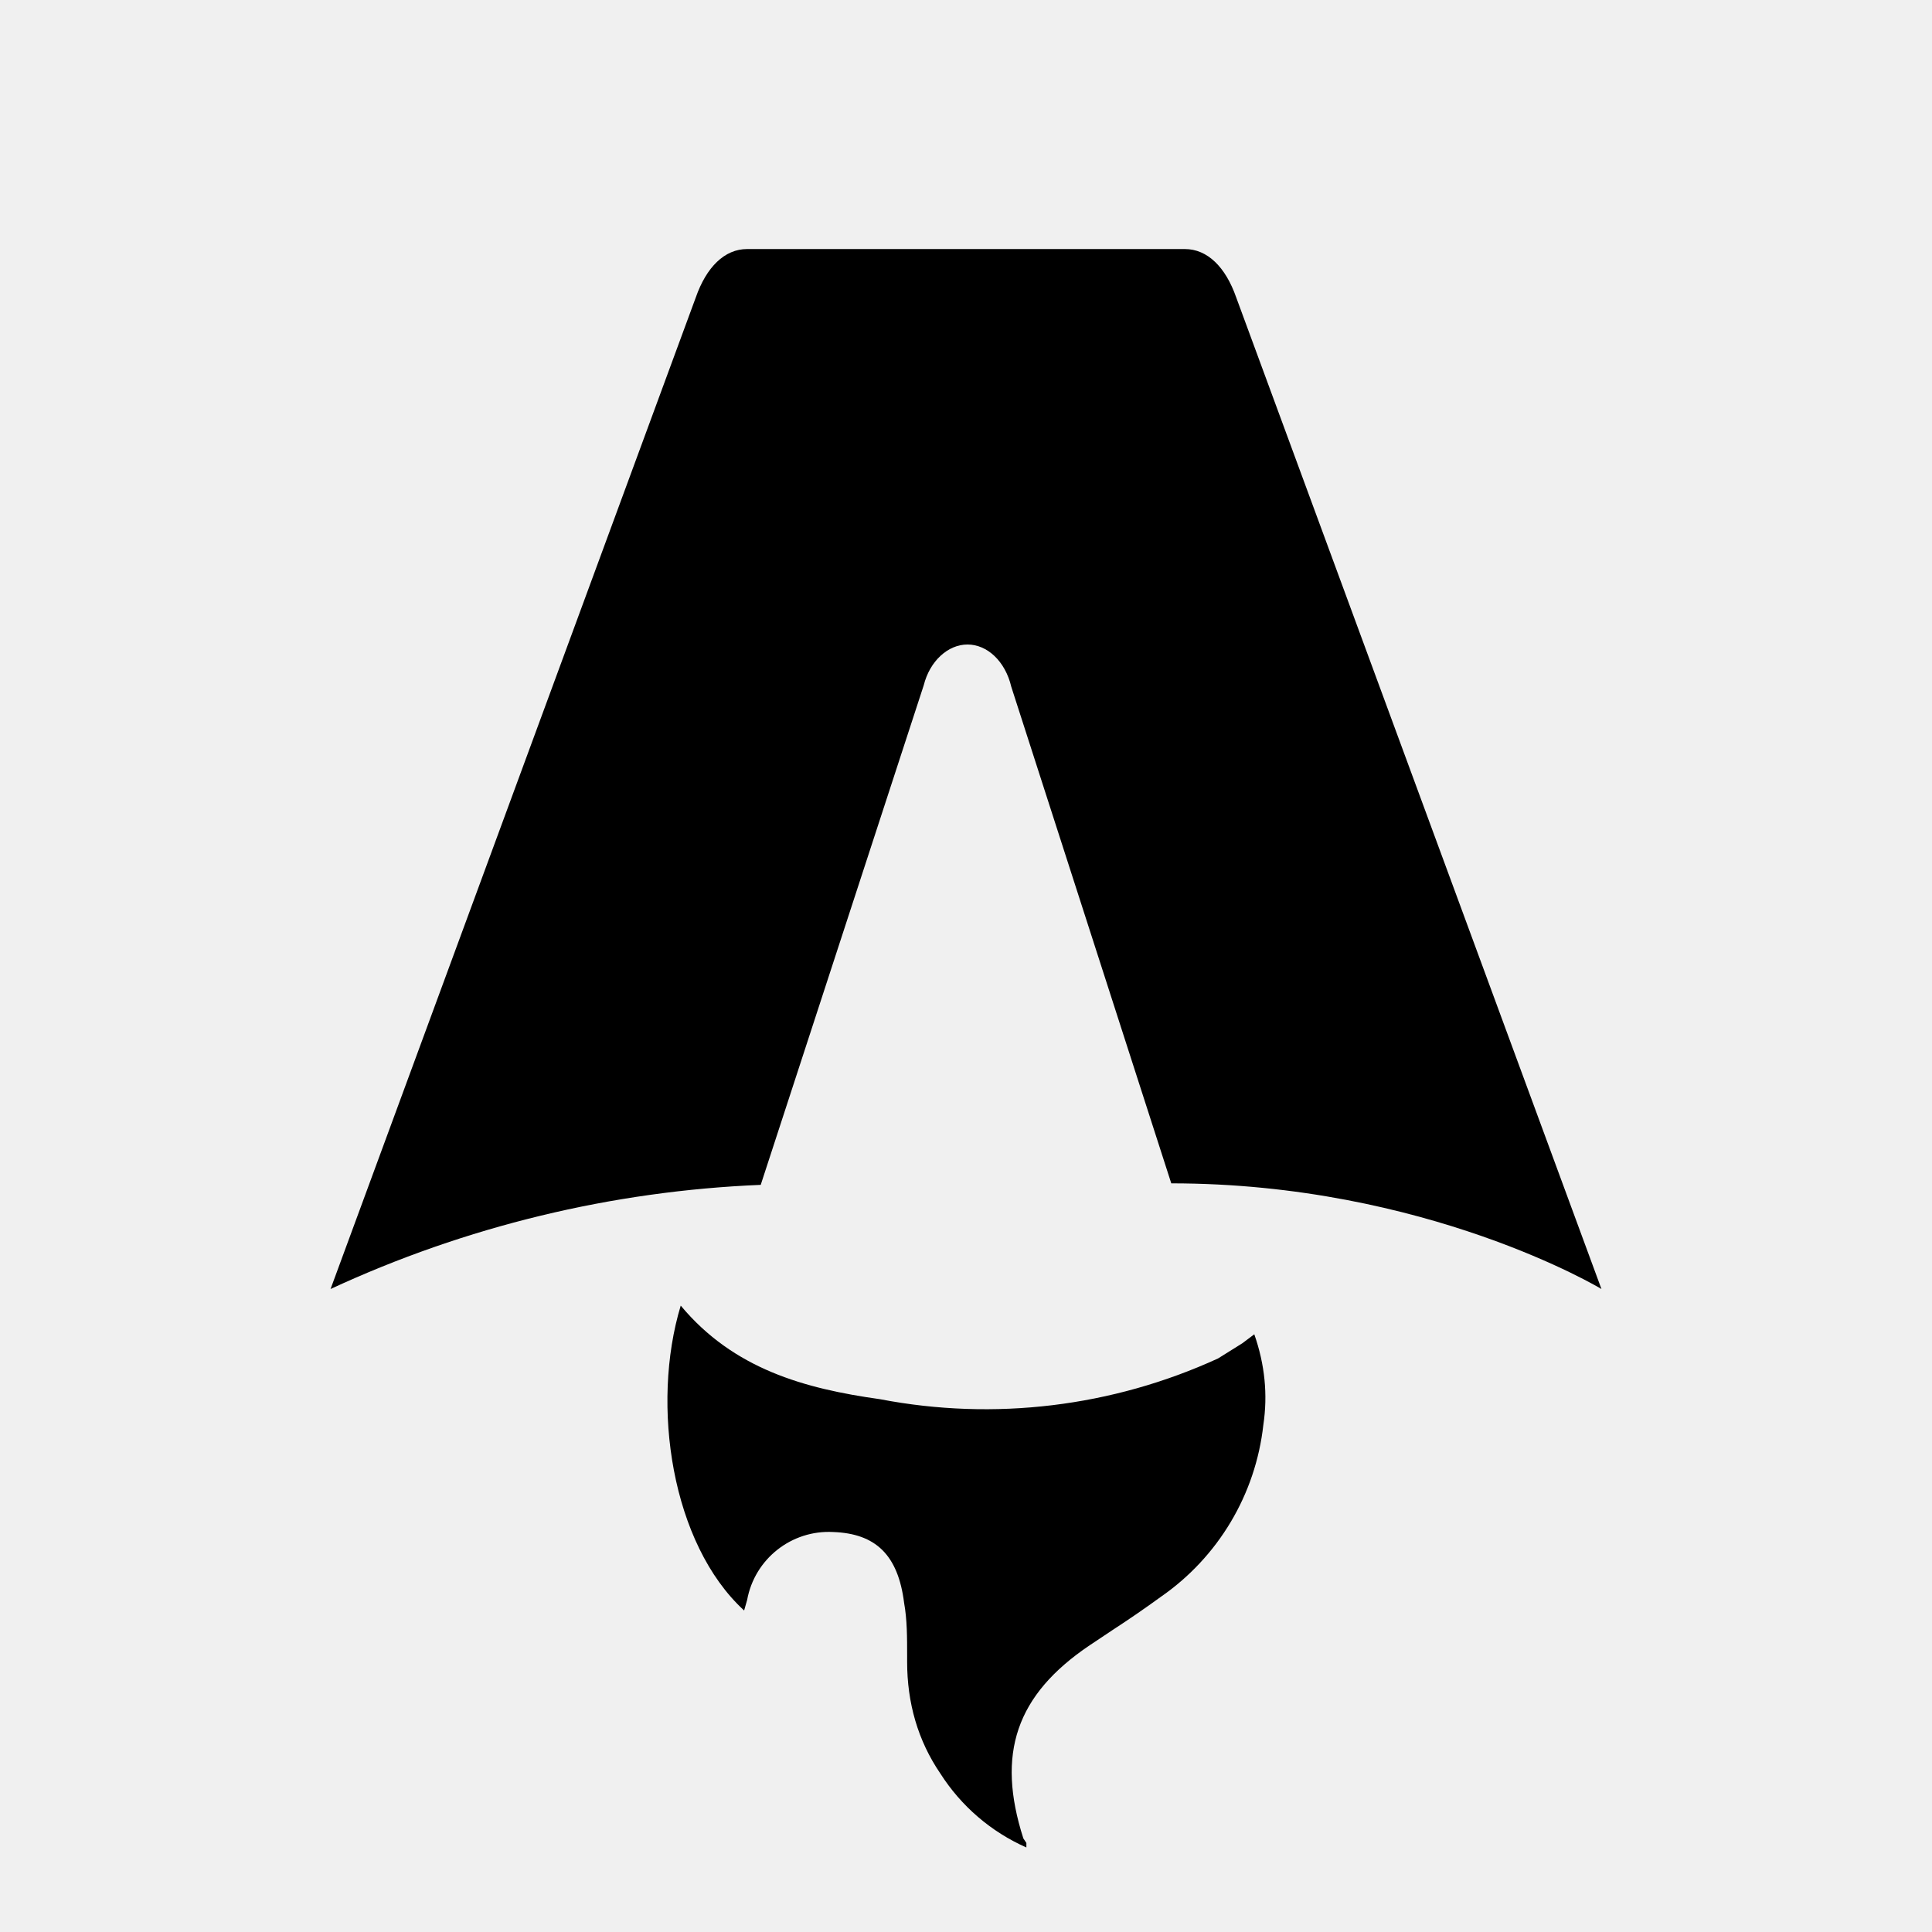
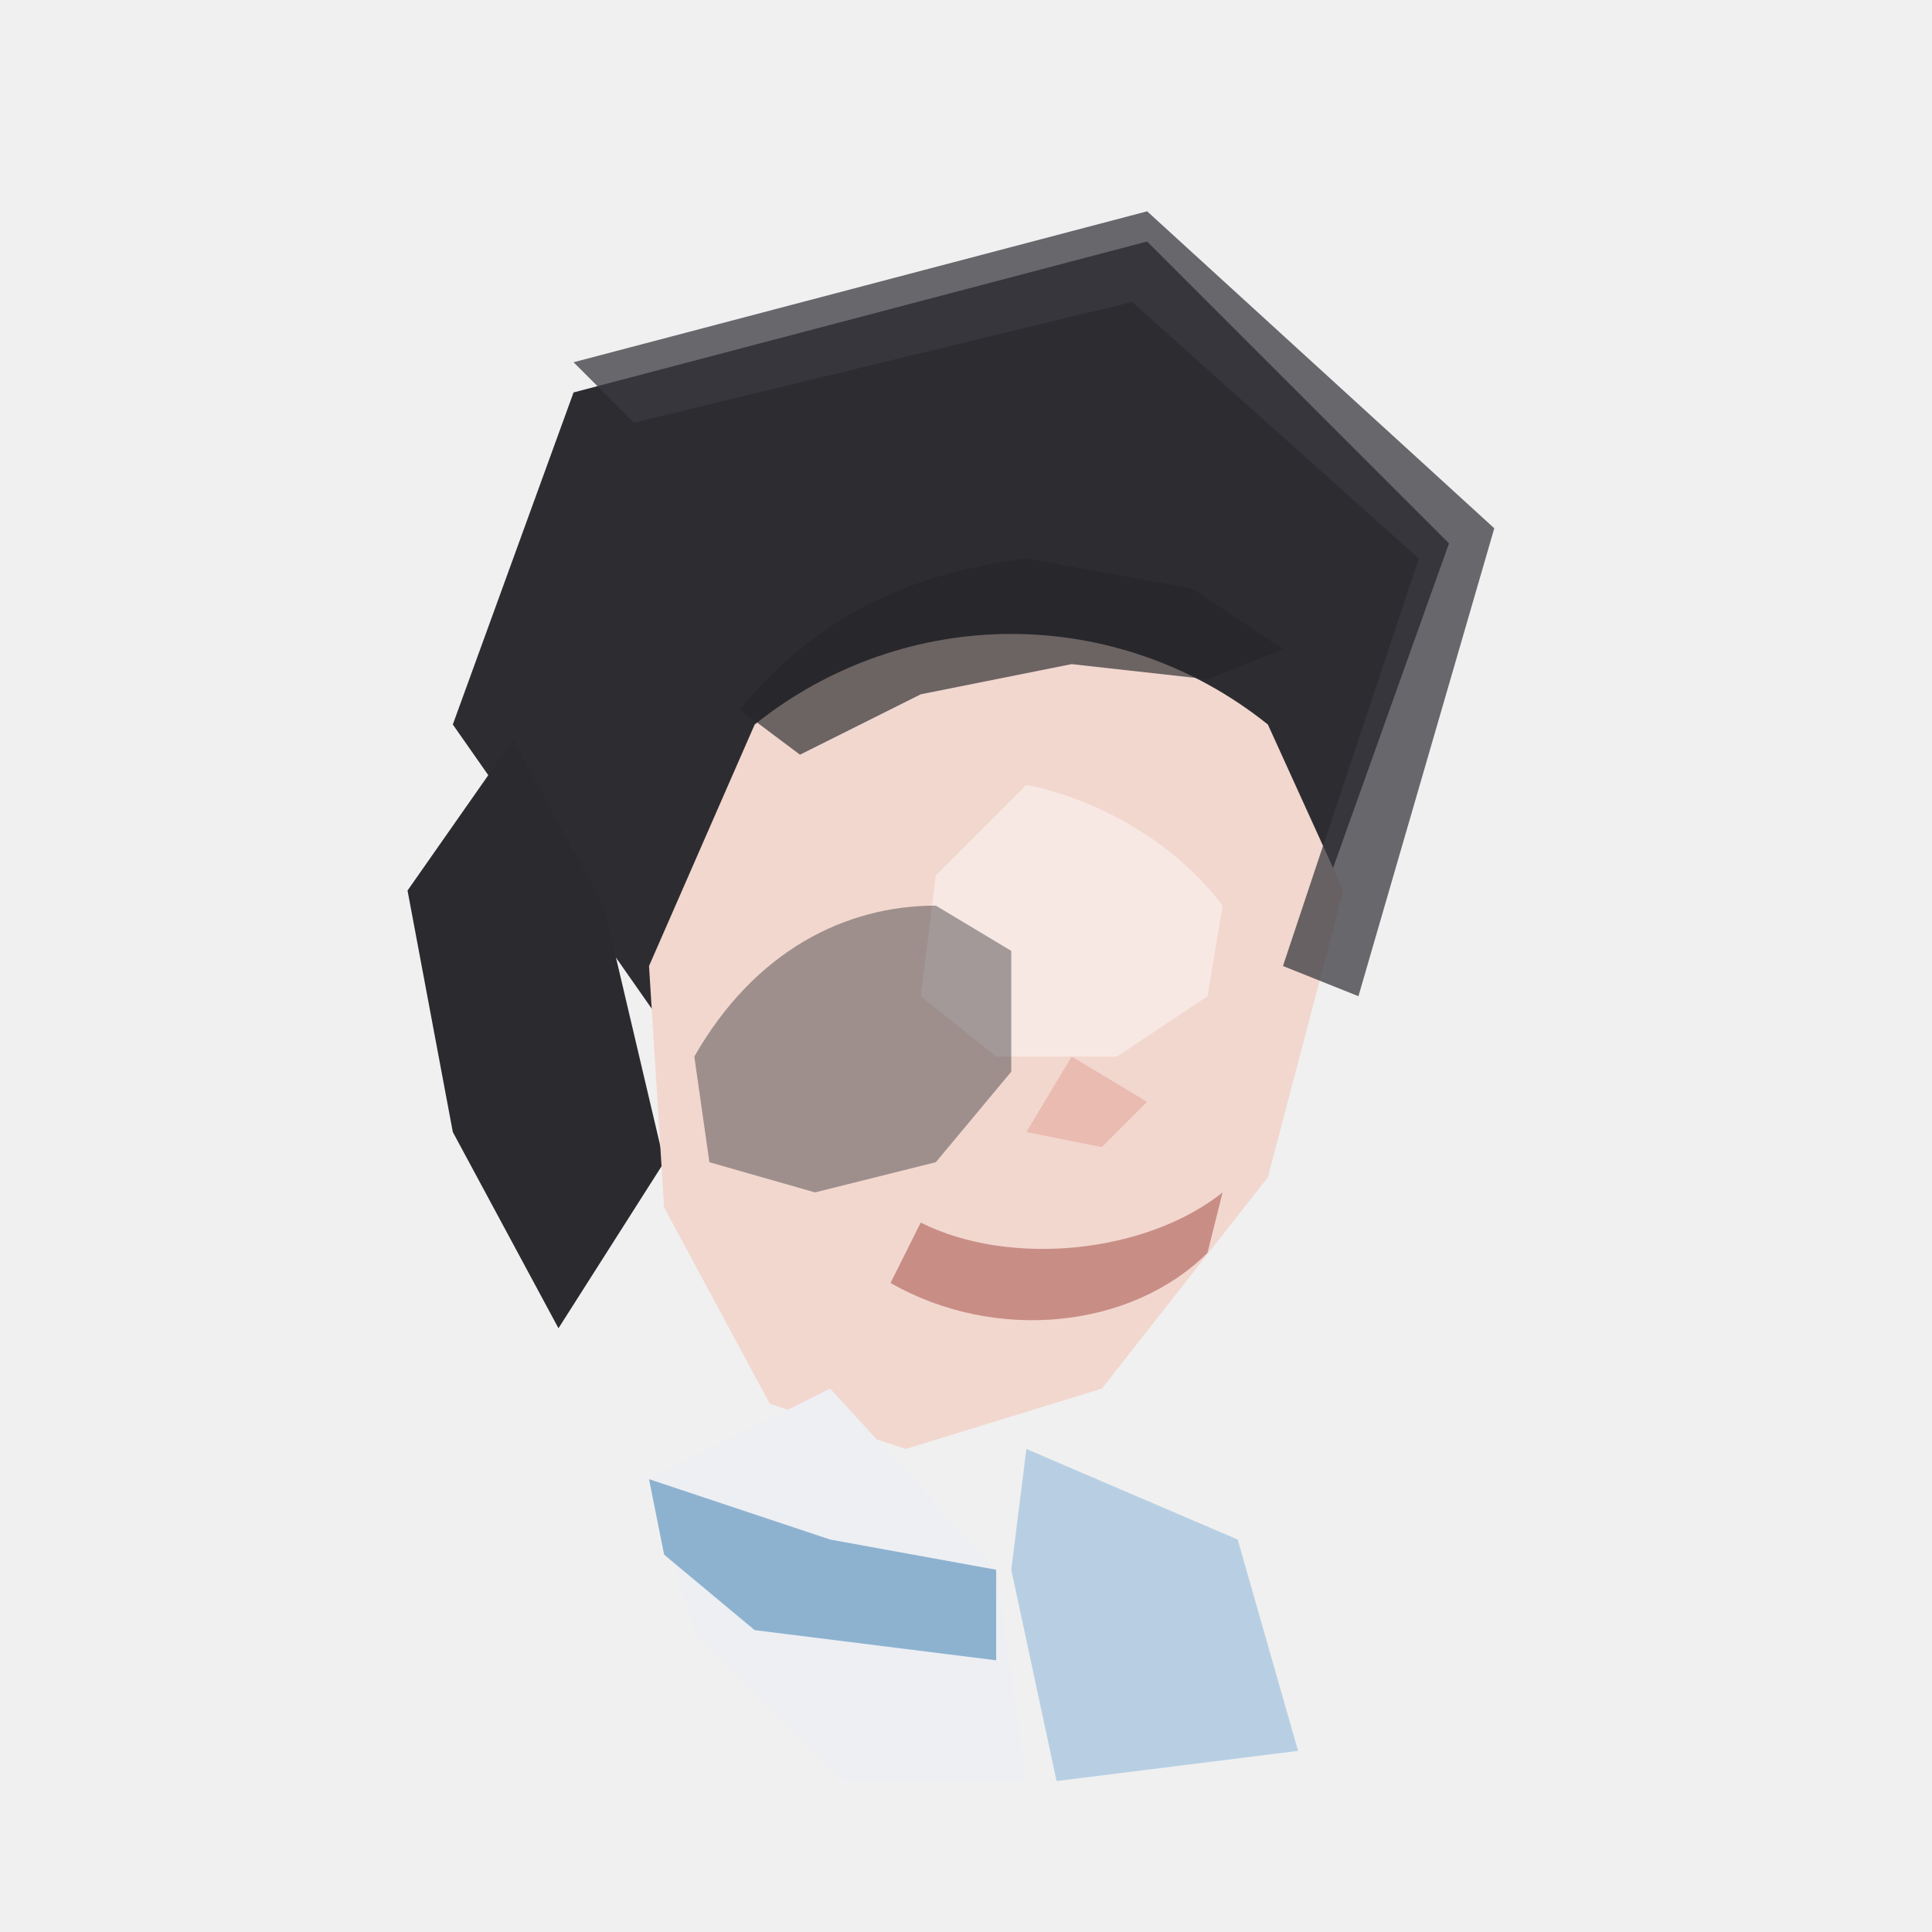
- <svg xmlns="http://www.w3.org/2000/svg" fill="none" viewBox="0 0 128 128">
-   <path d="M50.4 78.5a75.1 75.1 0 0 0-28.5 6.9l24.2-65.7c.7-2 1.9-3.2 3.4-3.2h29c1.5 0 2.7 1.2 3.4 3.2l24.2 65.7s-11.6-7-28.5-7L67 45.5c-.4-1.7-1.6-2.8-2.9-2.8-1.3 0-2.5 1.1-2.9 2.7L50.4 78.5Zm-1.1 28.2Zm-4.2-20.2c-2 6.6-.6 15.8 4.2 20.2a17.5 17.5 0 0 1 .2-.7 5.5 5.5 0 0 1 5.7-4.5c2.8.1 4.3 1.5 4.7 4.7.2 1.1.2 2.3.2 3.5v.4c0 2.7.7 5.2 2.2 7.4a13 13 0 0 0 5.7 4.9v-.3l-.2-.3c-1.8-5.6-.5-9.5 4.4-12.8l1.5-1a73 73 0 0 0 3.2-2.2 16 16 0 0 0 6.8-11.4c.3-2 .1-4-.6-6l-.8.6-1.6 1a37 37 0 0 1-22.4 2.7c-5-.7-9.7-2-13.2-6.2Z" />
-   <style>
-         path { fill: #000; }
-         @media (prefers-color-scheme: dark) {
-             path { fill: #FFF; }
-         }
-     </style>
+ <svg xmlns="http://www.w3.org/2000/svg" viewBox="0 0 128 128" fill="none">
+   <g transform="translate(10,4)">
+     <path d="M28 22L66 12L86 32L76 60L34 64L20 44Z" fill="#2D2D31" />
+     <path d="M24 45L17 55L20 71L27 84L34 73L30 56Z" fill="#2B2B2F" />
+     <path d="M40 44C50 36 64 36 74 44L79 55L74 74L63 88L50 92L41 89L34 76L33 60Z" fill="#F2D7CF" />
+     <path d="M58 48C63 49 68 52 71 56L70 62L64 66L56 66L51 62L52 54Z" fill="#F8E8E3" />
+     <path d="M61 66L66 69L63 72L58 71Z" fill="#EABBB1" />
+     <path d="M51 77C57 80 66 79 71 75L70 79C65 84 56 85 49 81Z" fill="#C88E86" />
+     <path d="M36 66C40 59 46 56 52 56L57 59L57 67L52 73L44 75L37 73Z" fill="#2B2B30" fill-opacity=".42" />
+     <path d="M45 88L56 100L58 114L46 114L36 104L33 94Z" fill="#EDEFF3" />
+     <path d="M58 92L72 98L76 112L60 114L57 100Z" fill="#B8CFE3" />
+     <path d="M33 94L45 98L56 100L56 106L40 104L34 99Z" fill="#8DB2CF" />
+     <path d="M28 20L66 10L89 31L80 62L75 60L84 33L65 16L32 24Z" fill="#3A3A40" fill-opacity=".75" />
+     <path d="M39 43C44 37 50 34 58 33L69 35L75 39L70 41L61 40L51 42L43 46Z" fill="#26262A" fill-opacity=".65" />
+   </g>
</svg>
